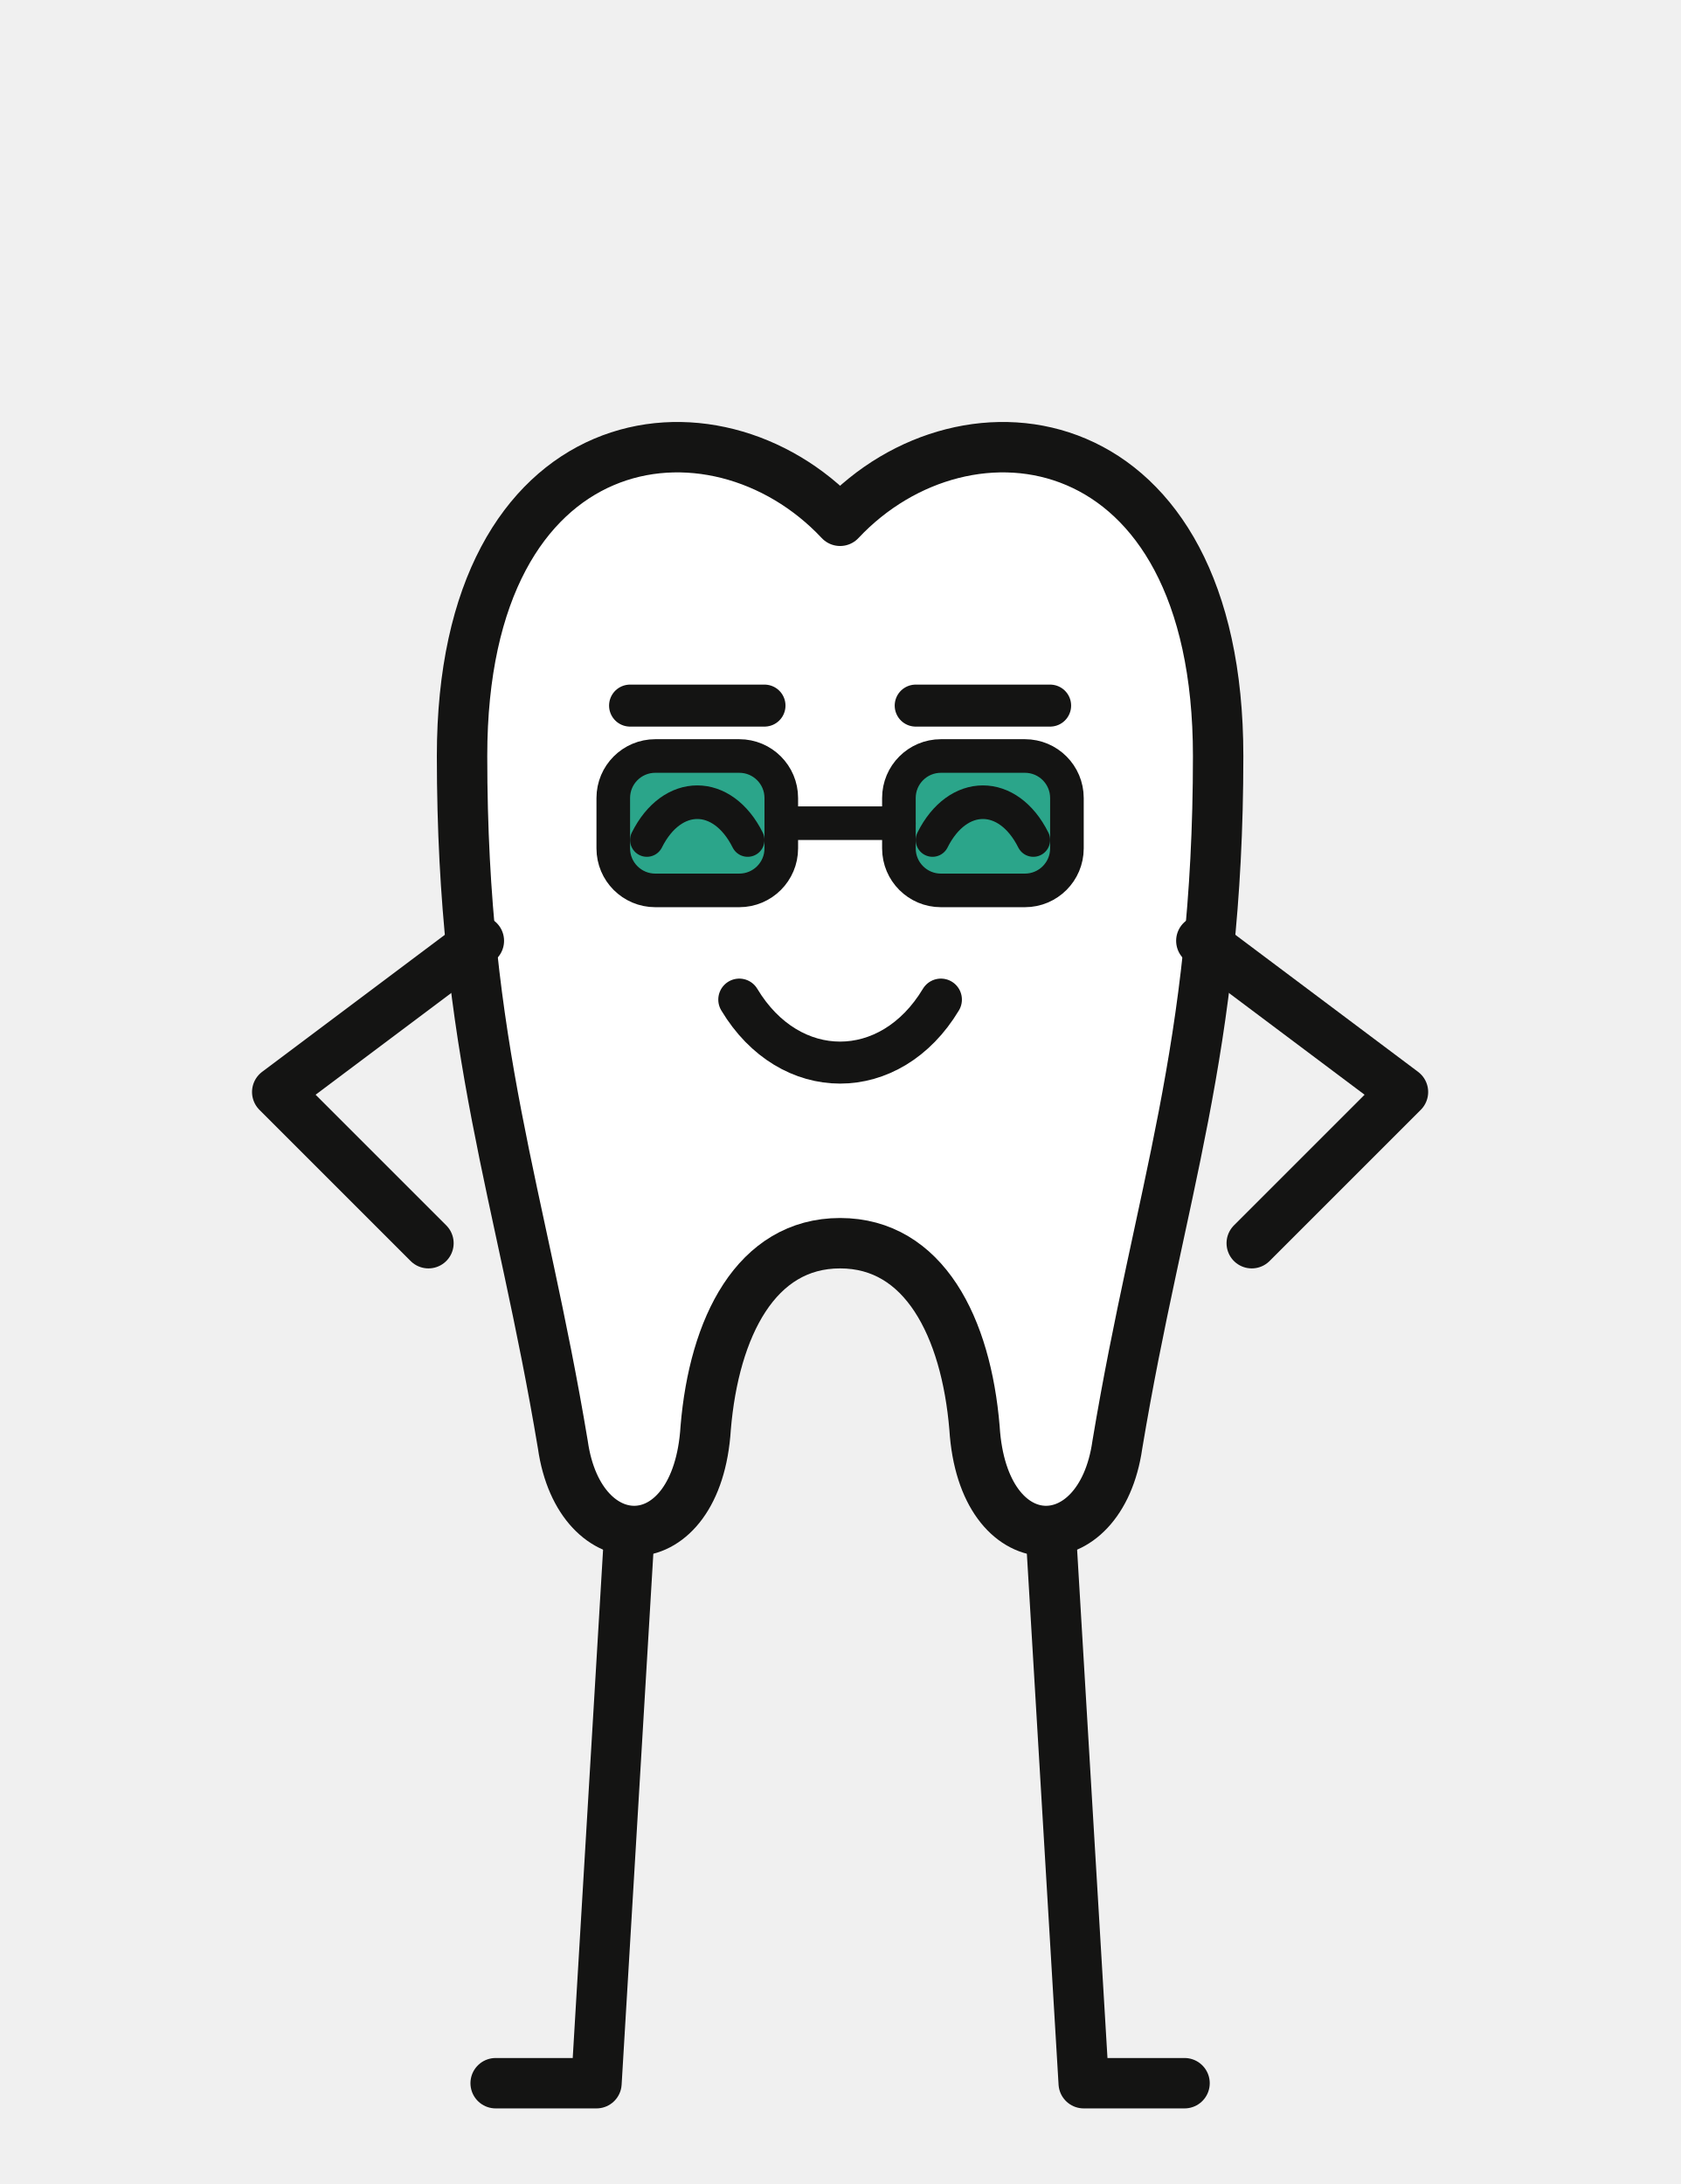
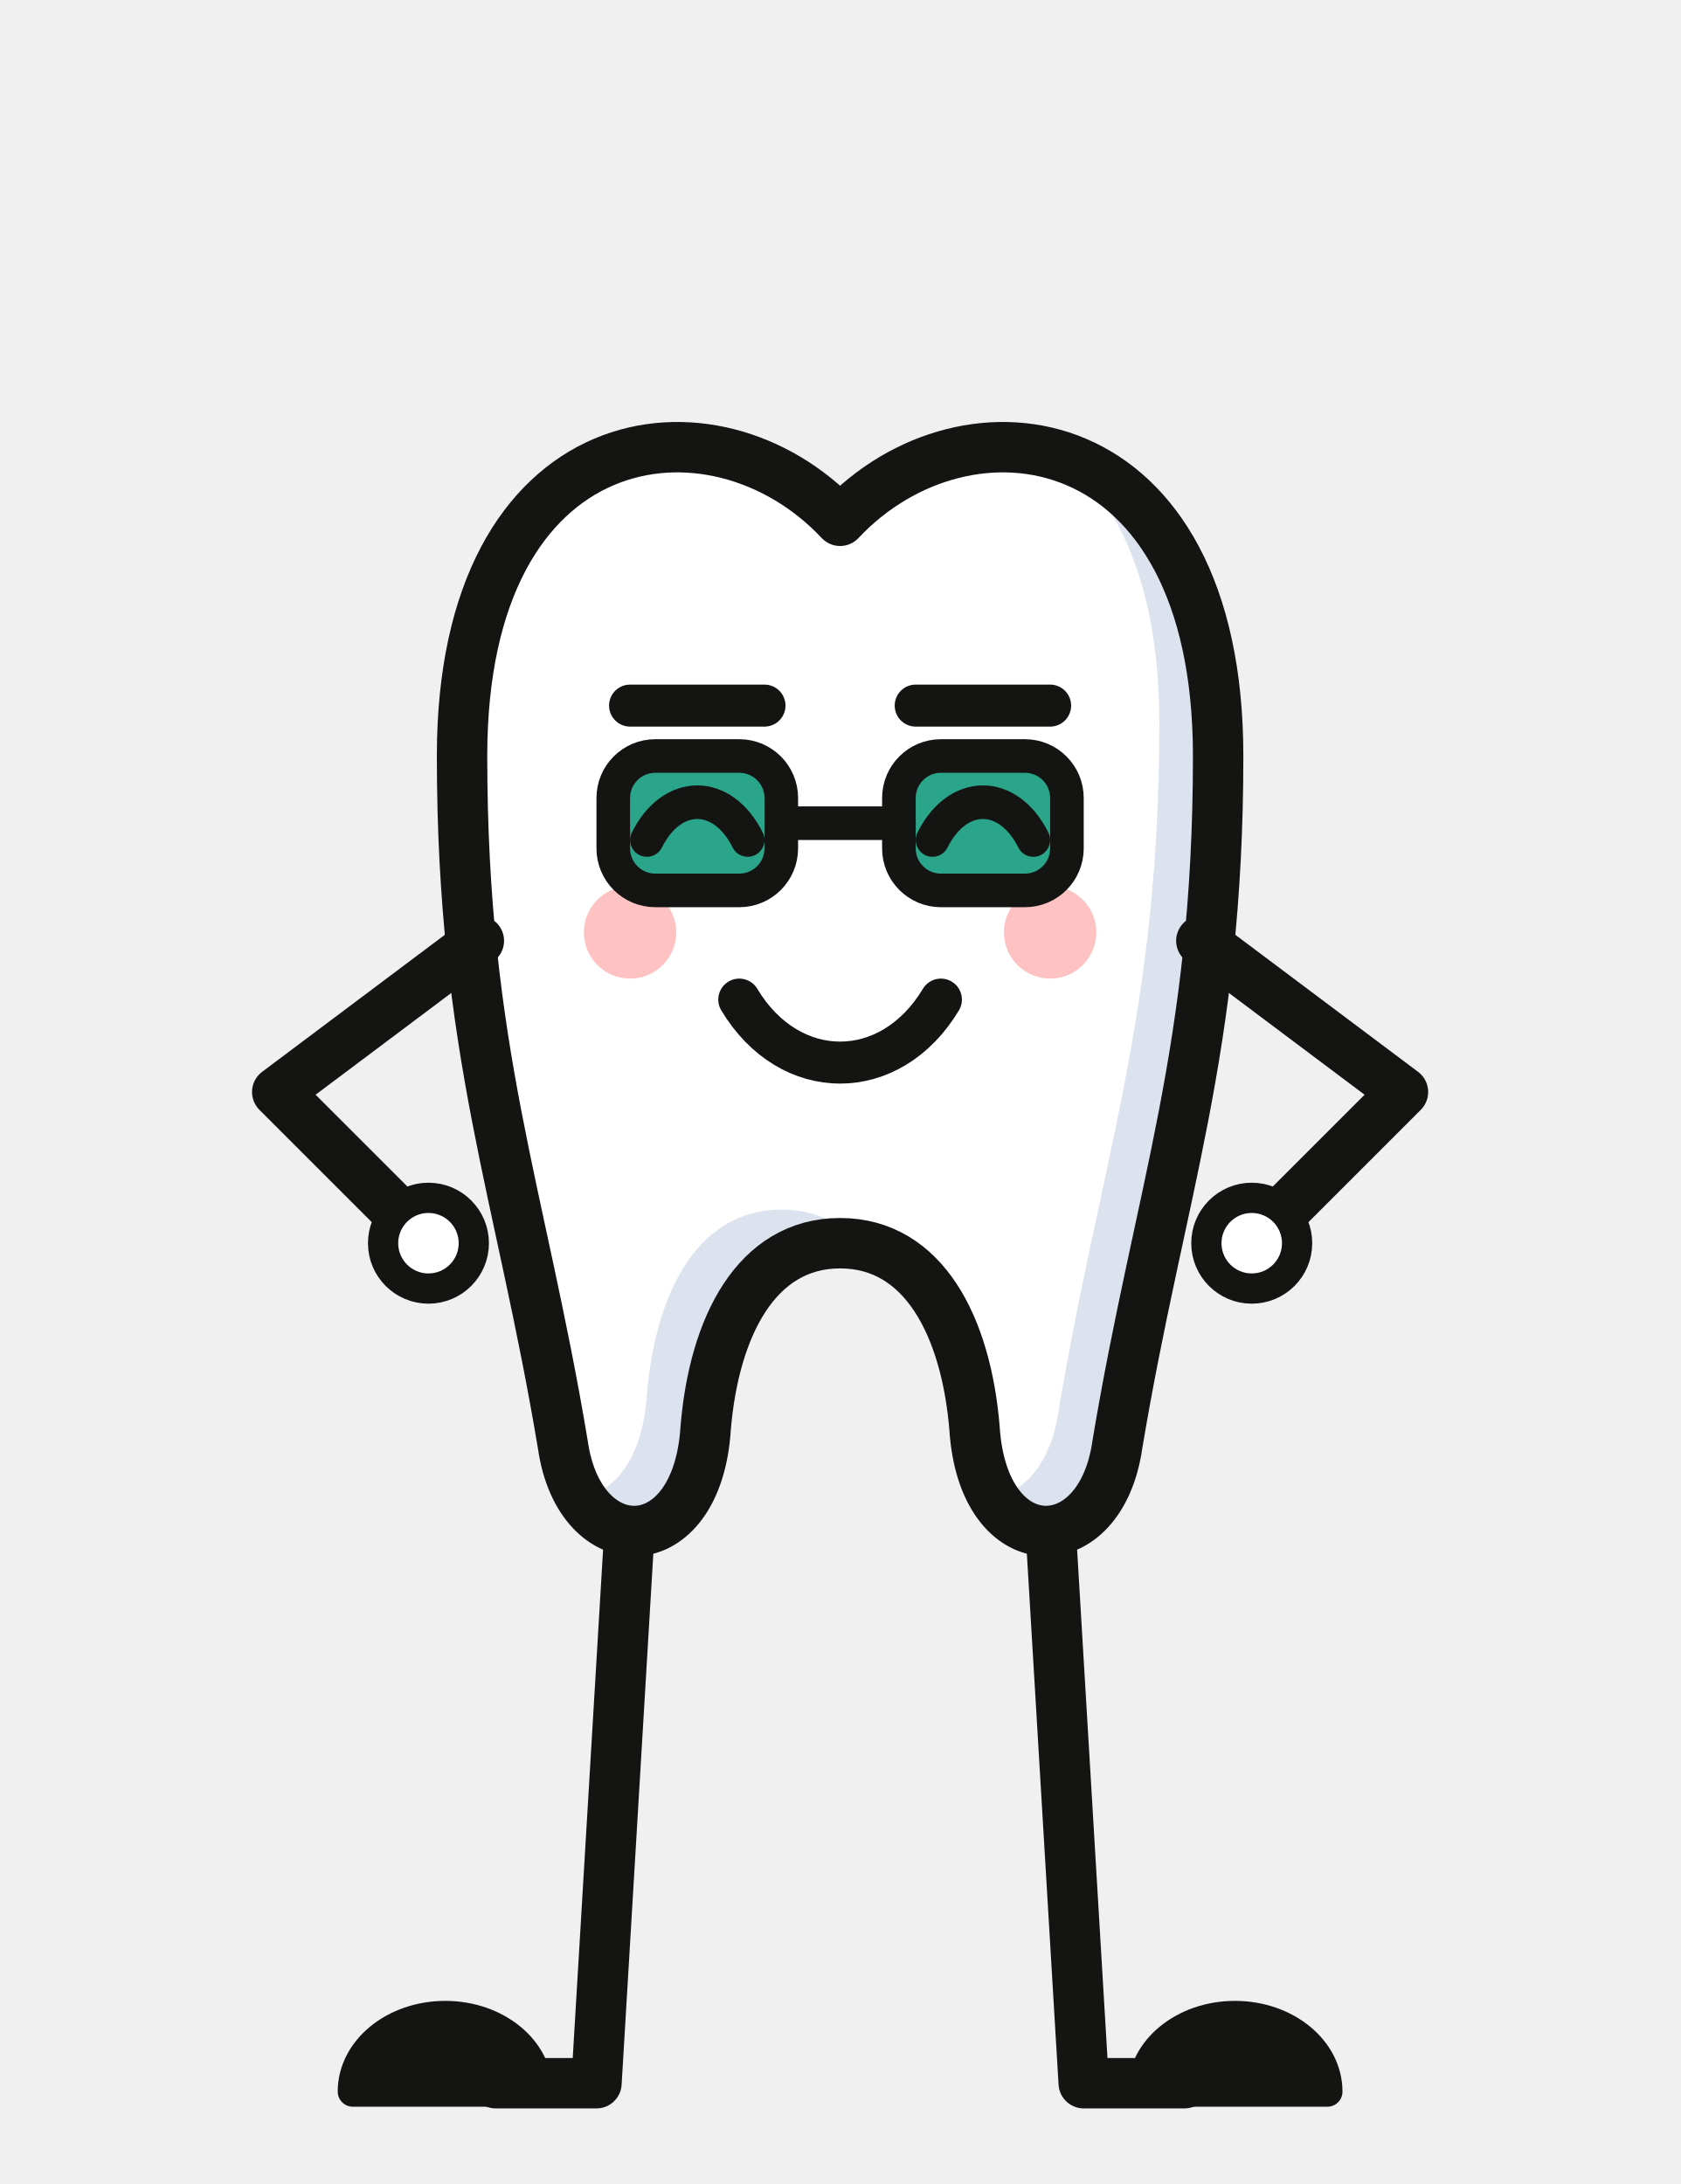
<svg xmlns="http://www.w3.org/2000/svg" viewBox="0 0 200 260" role="img" aria-label="La molaire">
  <g fill="none" stroke="#141413" stroke-width="6" stroke-linecap="round" stroke-linejoin="round">
-     <path d="M75 181 L71 248 L59 248" />
-     <path d="M125 181 L129 248 L141 248" />
-     <path d="M55 90 C55 50 85 46 100 62 C115 46 145 50 145 90 C145 125 138 142 133 172 C131 186 117 186 116 170 C115 158 110 148 100 148 C90 148 85 158 84 170 C83 186 69 186 67 172 C62 142 55 125 55 90 Z" fill="#FFFFFF" />
-     <path d="M57 112 L33 130 L51 148" />
-     <path d="M143 112 L167 130 L149 148" />
+     <defs>
+       <marker id="dc-main-8" markerUnits="userSpaceOnUse" markerWidth="60" markerHeight="40" refX="30" refY="20" viewBox="0 0 60 40" overflow="visible">
+         <circle cx="30" cy="20" r="5.4" fill="#FFFFFF" stroke="#141413" stroke-width="3.6" />
+       </marker>
+       <marker id="dc-pied-8G" markerUnits="userSpaceOnUse" markerWidth="60" markerHeight="40" refX="30" refY="20" viewBox="0 0 60 40" overflow="visible">
+         <path d="M13 21 A11 9 0 0 1 35 21 Z" fill="#141413" stroke="#141413" stroke-width="3.6" stroke-linejoin="round" />
+       </marker>
+       <marker id="dc-pied-8D" markerUnits="userSpaceOnUse" markerWidth="60" markerHeight="40" refX="30" refY="20" viewBox="0 0 60 40" overflow="visible">
+         <path d="M25 21 A11 9 0 0 1 47 21 Z" fill="#141413" stroke="#141413" stroke-width="3.6" stroke-linejoin="round" />
+       </marker>
+     </defs>
+     <path d="M75 181 L71 248 L59 248" marker-end="url(#dc-pied-8G)" />
+     <path d="M125 181 L129 248 L141 248" marker-end="url(#dc-pied-8D)" />
+     <defs>
+       <clipPath id="dc-corps-8">
+         <path d="M55 90 C55 50 85 46 100 62 C115 46 145 50 145 90 C145 125 138 142 133 172 C131 186 117 186 116 170 C115 158 110 148 100 148 C90 148 85 158 84 170 C83 186 69 186 67 172 C62 142 55 125 55 90 Z" transform="translate(7 4)" />
+       </clipPath>
+     </defs>
+     <path d="M55 90 C55 50 85 46 100 62 C115 46 145 50 145 90 C145 125 138 142 133 172 C131 186 117 186 116 170 C115 158 110 148 100 148 C90 148 85 158 84 170 C83 186 69 186 67 172 C62 142 55 125 55 90 Z" fill="#DCE3EE" stroke="none" />
+     <path d="M55 90 C55 50 85 46 100 62 C115 46 145 50 145 90 C145 125 138 142 133 172 C131 186 117 186 116 170 C115 158 110 148 100 148 C90 148 85 158 84 170 C83 186 69 186 67 172 C62 142 55 125 55 90 Z" fill="#FFFFFF" stroke="none" transform="translate(-7 -4)" clip-path="url(#dc-corps-8)" />
+     <path d="M55 90 C55 50 85 46 100 62 C115 46 145 50 145 90 C145 125 138 142 133 172 C131 186 117 186 116 170 C115 158 110 148 100 148 C90 148 85 158 84 170 C83 186 69 186 67 172 C62 142 55 125 55 90 Z" />
+     <path d="M57 112 L33 130 L51 148" marker-end="url(#dc-main-8)" />
+     <path d="M143 112 L167 130 L149 148" marker-end="url(#dc-main-8)" />
+     <circle cx="75" cy="111" r="5.5" fill="#FF9A9A" stroke="none" opacity="0.6" />
+     <circle cx="125" cy="111" r="5.5" fill="#FF9A9A" stroke="none" opacity="0.6" />
    <rect x="73" y="90" width="20" height="16" rx="5" fill="#2BA58A" stroke-width="4" />
    <rect x="107" y="90" width="20" height="16" rx="5" fill="#2BA58A" stroke-width="4" />
    <path d="M93 98 L107 98" stroke-width="4" />
    <g stroke-width="5">
      <path transform="translate(83 84) scale(1)" d="M-8 0 L8 0" />
      <path transform="translate(117 84) scale(1)" d="M-8 0 L8 0" />
      <g transform="translate(83 98) scale(1)">
        <path d="M-6 2 C-3 -4 3 -4 6 2" stroke-width="4" />
      </g>
      <g transform="translate(117 98) scale(1)">
        <path d="M-6 2 C-3 -4 3 -4 6 2" stroke-width="4" />
      </g>
      <path transform="translate(100 122) scale(1)" d="M-12 -3 C-6 7 6 7 12 -3" />
    </g>
  </g>
</svg>
